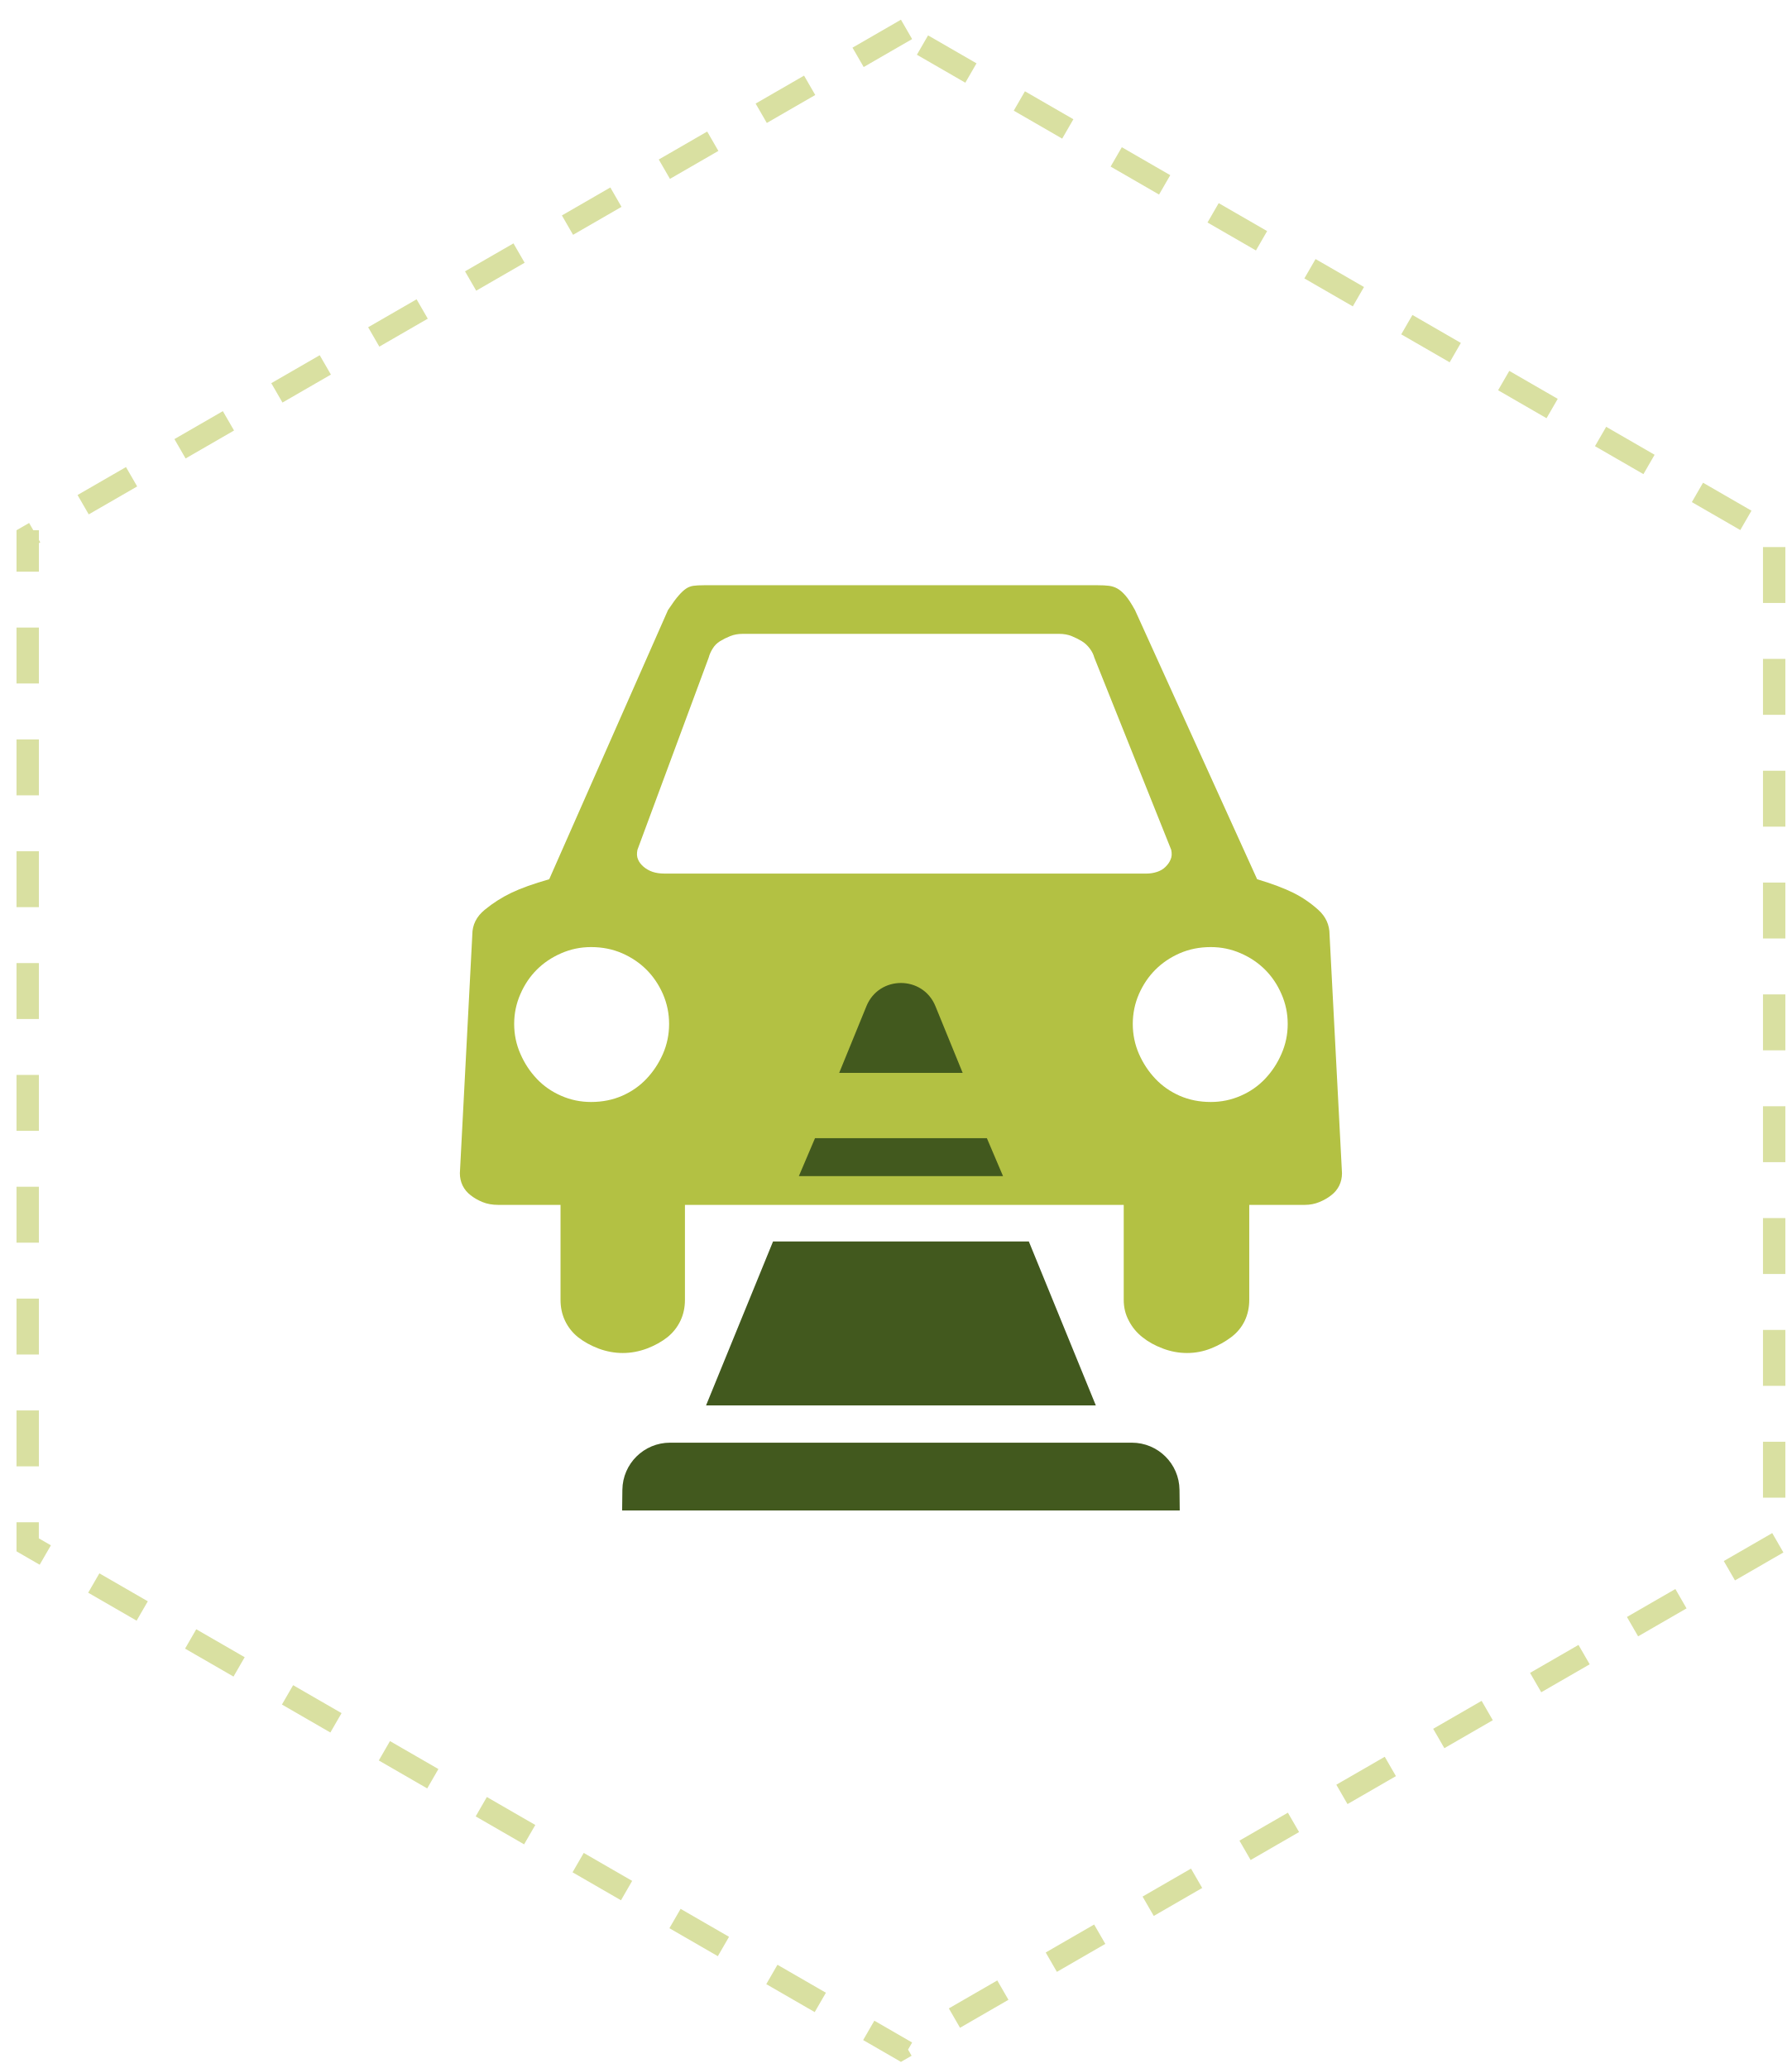
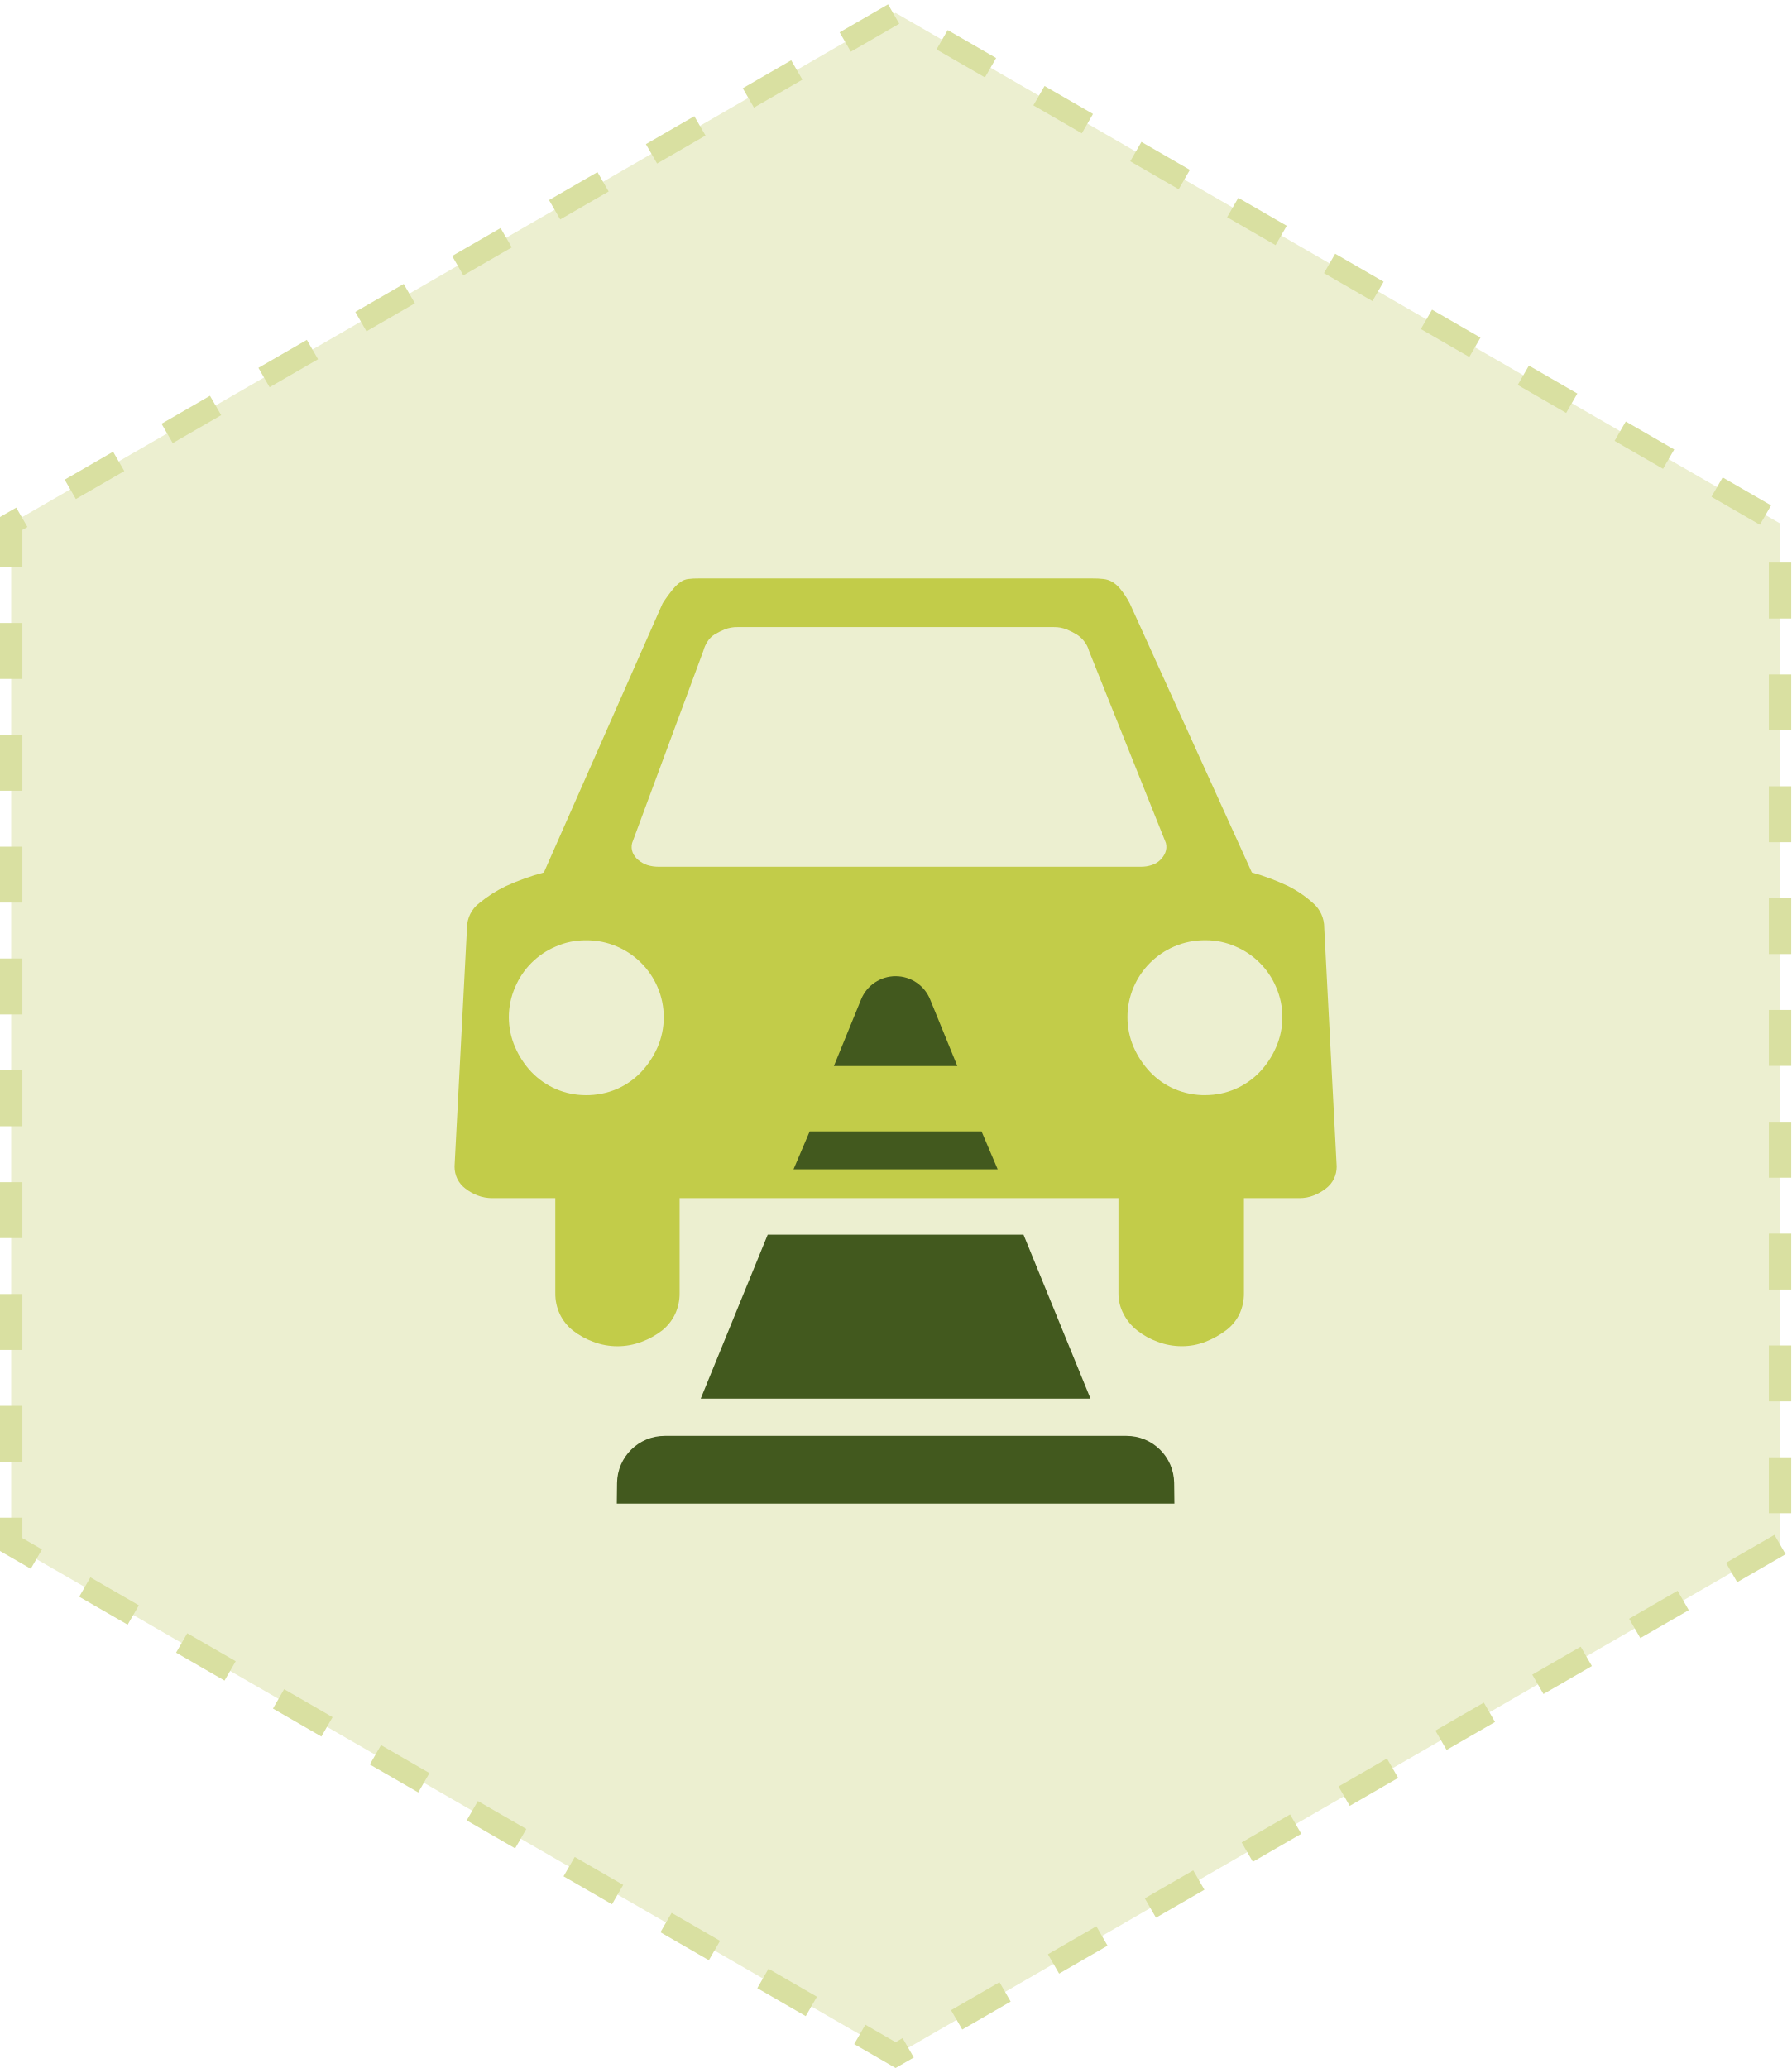
- <svg xmlns="http://www.w3.org/2000/svg" version="1.1" id="Layer_1" x="0px" y="0px" viewBox="0 0 160.137 184.91" style="enable-background:new 0 0 160.137 184.91;" xml:space="preserve">
-   <style type="text/css">
- 	.st0{opacity:0.5;}
- 	.st1{fill:#B3C143;}
- 	.st2{fill:#42591E;}
- </style>
-   <g>
-     <g class="st0">
-       <path class="st1" d="M80.545,1.762c0,0-0.017,0.01-0.048,0.028l-0.001,0    c-0.016,0.009-0.035,0.02-0.058,0.033l-0.001,0.001c-0.011,0.006-0.023,0.013-0.036,0.021    L80.4,1.845c-0.006,0.004-0.013,0.007-0.019,0.011L80.38,1.857    c-0.003,0.002-0.005,0.003-0.008,0.005l-0.005,0.003L80.367,1.865l-0.016,0.009    c-0.001,0-0.001,0.001-0.002,0.001L80.346,1.877c-0.001,0.001-0.002,0.001-0.003,0.002    l-0.003,0.002c-0.001,0-0.001,0.001-0.002,0.001l-0.004,0.003    c-0.001,0.001-0.002,0.001-0.003,0.002l-0.002,0.001c-0.001,0.001-0.002,0.001-0.003,0.002    L80.306,1.9c-0.001,0.001-0.003,0.002-0.004,0.002l-0.004,0.002    c-0.003,0.002-0.006,0.003-0.008,0.005l-0.006,0.003c-0,0-0.001,0-0.001,0.001    l-0.005,0.003c-0,0-0.001,0-0.001,0.001l-0.052,0.03    c-0.001,0.001-0.002,0.001-0.004,0.002l-4.007,2.313l1,1.732l4.33-2.5L80.545,1.762L80.545,1.762    L80.545,1.762z M71.884,6.762c0,0-0.178,0.103-0.463,0.267l-0.002,0.001    c-0.016,0.009-0.032,0.019-0.049,0.028l-0,0c-0.005,0.003-0.01,0.006-0.015,0.009    l-0.006,0.003c-0.005,0.003-0.009,0.005-0.014,0.008l-0,0    c-0.005,0.003-0.011,0.006-0.017,0.01L71.317,7.089c-0.005,0.003-0.01,0.006-0.015,0.009    l-0.004,0.002c-0.002,0.001-0.003,0.002-0.005,0.003l-0.021,0.012    c-0.002,0.001-0.003,0.002-0.005,0.003l-0.006,0.003c-0.002,0.001-0.003,0.002-0.005,0.003    l-3.702,2.138l1,1.732l4.33-2.5L71.884,6.762L71.884,6.762z M63.224,11.762    c0,0-0.341,0.197-0.833,0.481L62.387,12.245c-0.013,0.007-0.026,0.015-0.039,0.023l-0,0    c-0.013,0.007-0.025,0.015-0.038,0.022l-0.007,0.004c-0.012,0.007-0.024,0.014-0.036,0.021    l-0.007,0.004c-0.005,0.003-0.01,0.006-0.015,0.009l-0.05,0.029    c-0.002,0.001-0.004,0.002-0.006,0.003l-3.295,1.902l1,1.732l4.33-2.5L63.224,11.762L63.224,11.762z     M54.564,16.762c0,0-0.511,0.295-1.183,0.683l-0.001,0.001c-0.015,0.009-0.03,0.017-0.045,0.026    l-0.001,0c-0.015,0.009-0.03,0.017-0.045,0.026l-0.003,0.002    c-0.014,0.008-0.028,0.016-0.042,0.025l-0.009,0.005c-0,0-0.001,0-0.001,0.001    l-0.106,0.061c-0,0-0.001,0-0.001,0.001l-2.894,1.671l1,1.732l4.33-2.5L54.564,16.762    L54.564,16.762z M45.904,21.762c0,0-0.713,0.412-1.561,0.901l-0.005,0.003    c-0.031,0.018-0.063,0.036-0.094,0.054l-0.004,0.002c-0.008,0.004-0.015,0.009-0.023,0.013    l-0.001,0c-0.004,0.002-0.007,0.004-0.011,0.006l-0.005,0.003    c-0.001,0.001-0.002,0.001-0.003,0.002l-2.624,1.515l1,1.732l4.33-2.5L45.904,21.762L45.904,21.762z     M37.243,26.762l-4.33,2.5l1,1.732l4.33-2.5l-1-1.732V26.762z M28.583,31.762l-4.33,2.5l1,1.732    l4.33-2.5l-1-1.732L28.583,31.762z M19.923,36.762l-4.33,2.5l1,1.732l4.33-2.5l-1-1.732V36.762z     M11.263,41.762l-4.33,2.5l1,1.732l4.33-2.5l-1-1.732V41.762z M2.602,46.762L1.518,47.388    c-0.001,0-0.001,0.001-0.002,0.001l-0,0c-0.001,0-0.002,0.001-0.002,0.001    l-0.001,0c-0.002,0.001-0.003,0.002-0.005,0.003l-0,0    c-0.001,0.001-0.003,0.002-0.004,0.002l-0.001,0c-0.003,0.002-0.005,0.003-0.008,0.005    L1.496,47.401c-0.002,0.001-0.005,0.003-0.007,0.004l-0,0    c-0.008,0.005-0.012,0.007-0.012,0.007l0,0l0,0v3.7h2v-2.545l0.126-0.073l-0.126-0.218v-0.864h-0.499    l-0.375-0.65V46.762z M3.476,56.112h-2v5h2V56.112L3.476,56.112z M3.476,66.112h-2v5h2V66.112    L3.476,66.112z M3.476,76.112h-2v5h2V76.112L3.476,76.112z M3.476,86.112h-2v5h2V86.112L3.476,86.112z     M3.476,96.112h-2v5h2V96.112L3.476,96.112z M3.476,106.112h-2v5h2V106.112L3.476,106.112z     M3.476,116.112h-2v5h2V116.112L3.476,116.112z M3.476,126.112h-2v5h2V126.112L3.476,126.112z     M3.476,136.112h-2v2.6l0,0c0,0,0.032,0.019,0.089,0.052l0,0    c0.057,0.033,0.138,0.079,0.235,0.136l0.001,0.001c0.097,0.056,0.21,0.121,0.331,0.191l0.003,0.002    c0.06,0.035,0.123,0.071,0.186,0.107l0.001,0.001c0.031,0.018,0.063,0.036,0.095,0.055    l0.002,0.001c0.015,0.009,0.031,0.018,0.046,0.026l0.004,0.002    c0.003,0.002,0.006,0.004,0.009,0.005l0.002,0.001c0.003,0.002,0.006,0.004,0.009,0.005l0.003,0.002    c0.003,0.002,0.007,0.004,0.01,0.006l0.002,0.001c0.002,0.001,0.003,0.002,0.005,0.003    l0.008,0.005c0.003,0.002,0.007,0.004,0.01,0.006l0.001,0.001    c0.003,0.002,0.006,0.003,0.009,0.005l0.005,0.003c0.007,0.004,0.014,0.008,0.021,0.012    l0.003,0.002c0.007,0.004,0.015,0.008,0.022,0.013l0.001,0.001    c0.007,0.004,0.015,0.008,0.022,0.013l0.004,0.002c0.001,0.001,0.003,0.001,0.004,0.002    l0,0c0.006,0.003,0.012,0.007,0.018,0.01l0.001,0    c0.008,0.005,0.016,0.009,0.024,0.014l0.001,0c0.015,0.009,0.03,0.018,0.045,0.026    l0.005,0.003c0.001,0.001,0.002,0.001,0.003,0.002l0.001,0    c0.014,0.008,0.028,0.016,0.042,0.024H2.757c0.015,0.009,0.03,0.017,0.045,0.026l0.004,0.002    c0.007,0.004,0.014,0.008,0.022,0.012l0,0c0.019,0.011,0.039,0.022,0.058,0.033    l0,0c0.002,0.001,0.004,0.002,0.006,0.003l0.012,0.007c0.001,0.001,0.003,0.001,0.004,0.002    l0.002,0.001c0.003,0.002,0.006,0.004,0.009,0.005l0.003,0.002c0.007,0.004,0.013,0.008,0.02,0.011    l0.002,0.001c0.015,0.008,0.029,0.017,0.043,0.025l0.001,0.001c0.014,0.008,0.028,0.016,0.041,0.024    l0.002,0.001c0.007,0.004,0.013,0.008,0.02,0.011l0.001,0.001c0.003,0.002,0.006,0.004,0.009,0.005    l0.001,0.001c0.002,0.001,0.004,0.002,0.006,0.004l0.006,0.003    c0.001,0.001,0.002,0.001,0.003,0.002l0.001,0c0.001,0.001,0.002,0.001,0.003,0.002l0.002,0.001    c0.003,0.002,0.006,0.003,0.009,0.005l0.002,0.001c0.005,0.003,0.009,0.005,0.014,0.008    l0.001,0.001c0.001,0.001,0.002,0.001,0.003,0.002l0.003,0.002    c0.003,0.002,0.005,0.003,0.008,0.005l0.001,0.001c0.003,0.002,0.005,0.003,0.008,0.005    l0.003,0.002c0.001,0,0.002,0.001,0.002,0.001l0.001,0.001    c0.001,0.001,0.002,0.001,0.003,0.002l0.003,0.002c0,0,0,0,0,0    l0.019,0.011c0.001,0,0.001,0.001,0.001,0.001l0.008,0.004    c0.003,0.002,0.005,0.003,0.008,0.005l0.001,0c0.002,0.001,0.005,0.003,0.007,0.004    l0.004,0.002c0.001,0,0.001,0.001,0.002,0.001l0.001,0.001    c0.001,0,0.002,0.001,0.002,0.001l0.002,0.001c0.003,0.002,0.005,0.003,0.008,0.004l0.002,0.001    c0.002,0.001,0.005,0.003,0.007,0.004l0.003,0.002c0.001,0,0.001,0.001,0.002,0.001    l0.012,0.007c0.001,0,0.001,0.001,0.002,0.001l0.003,0.002    c0,0,0.001,0.001,0.001,0.001l0.003,0.002c0,0,0.001,0,0.001,0.001    l0.004,0.002c0,0,0.001,0,0.001,0l0.008,0.004    c0.001,0,0.001,0.001,0.002,0.001l0.002,0.001c0.001,0,0.001,0.001,0.002,0.001l0.004,0.002    c0.002,0.001,0.004,0.002,0.006,0.004l0.001,0.001c0.002,0.001,0.004,0.002,0.006,0.004    l0.004,0.002c0.001,0,0.001,0.001,0.002,0.001l0.002,0.001    c0,0,0.001,0,0.001,0.001l0.015,0.009c0.001,0,0.001,0.001,0.002,0.001    l0.002,0.001c0.002,0.001,0.004,0.002,0.006,0.003l0.003,0.002c0.002,0.001,0.004,0.002,0.006,0.004    l0,0c0.002,0.001,0.005,0.003,0.007,0.004l0.004,0.002    c0.001,0.001,0.003,0.002,0.004,0.002l0.001,0.001c0.002,0.001,0.004,0.002,0.006,0.003    L3.348,139.793c0.003,0.002,0.007,0.004,0.01,0.006l0.006,0.003    c0,0,0,0,0,0l0.002,0.001c0.001,0,0.001,0.001,0.002,0.001    l0.001,0.001c0.007,0.004,0.014,0.008,0.02,0.012l0.002,0.001c0.004,0.002,0.008,0.005,0.012,0.007    l0,0c0.004,0.002,0.008,0.005,0.012,0.007l0.002,0.001    c0.004,0.002,0.008,0.004,0.011,0.007l0,0c0.004,0.002,0.007,0.004,0.011,0.006    l0.002,0.001c0.003,0.002,0.007,0.004,0.01,0.006l0.001,0.001    c0.001,0.001,0.002,0.001,0.004,0.002l0.013,0.008c0,0,0.001,0,0.001,0.001    l0,0c0.001,0,0.001,0.001,0.002,0.001l0.001,0.001    c0.001,0.001,0.003,0.002,0.004,0.002l0.001,0c0.001,0.001,0.003,0.001,0.004,0.002    l0.002,0.001c0,0,0,0,0,0l0.001,0.001c0.001,0,0.001,0.001,0.002,0.001    l0,0c0.001,0.001,0.003,0.001,0.004,0.002l0.001,0.001    c0.003,0.002,0.005,0.003,0.008,0.004l0.001,0c0.005,0.003,0.01,0.006,0.015,0.008    l0.001,0c0.002,0.001,0.004,0.002,0.006,0.004l0,0    c0,0,0.001,0,0.001,0.001l0,0c0,0,0.001,0,0.001,0.001    l0.001,0c0,0,0.001,0,0.001,0.001l0.003,0.002    c0,0,0.001,0,0.001,0l0.001,0c0.001,0,0.001,0.001,0.002,0.001l0.001,0    c0.001,0,0.001,0.001,0.002,0.001l0,0c0,0,0.001,0,0.001,0.001    l0.001,0c0,0,0,0,0,0l0.001,0    c0.001,0.001,0.002,0.001,0.003,0.002l0.001,0c0,0,0.001,0,0.001,0.001l0.003,0.002    c0,0,0,0,0,0l0,0c0,0,0,0,0,0    l0.001,0c0,0,0,0,0,0l0,0    c0,0,0,0,0,0l0,0c0,0,0,0,0,0    l0.001,0c0,0,0,0,0,0l0,0    c0,0,0,0,0,0l0,0c0,0,0,0,0,0l0,0    l1-1.732l-1.078-0.622V136.112L3.476,136.112z M8.884,140.68l-1,1.732l4.33,2.5l1-1.732    L8.884,140.68L8.884,140.68z M17.545,145.68l-1,1.732c0,0,0.421,0.243,1,0.577l0.009,0.005    c0.006,0.003,0.011,0.006,0.017,0.01l0.001,0c0.007,0.004,0.013,0.008,0.02,0.011    l0.003,0.002c0.006,0.004,0.013,0.007,0.019,0.011l0.005,0.003    c0.002,0.001,0.004,0.002,0.006,0.003l0.003,0.002c0.002,0.001,0.003,0.002,0.005,0.003    l3.242,1.872l1-1.732L17.545,145.68L17.545,145.68z M26.205,150.68l-1,1.732l4.33,2.5l1-1.732    L26.205,150.68L26.205,150.68z M34.865,155.68l-1,1.732l3.298,1.904    c0,0,0.001,0.001,0.001,0.001l0.054,0.031c0,0,0.001,0,0.001,0.001    l0.027,0.016c0.002,0.001,0.004,0.002,0.007,0.004l0.007,0.004c0.001,0,0.002,0.001,0.002,0.001    l0.027,0.016c0.003,0.002,0.005,0.003,0.008,0.005l0.001,0.001    c0.006,0.003,0.012,0.007,0.018,0.01l0.006,0.003c0.006,0.003,0.011,0.006,0.016,0.009    l0.004,0.002c0.001,0.001,0.003,0.002,0.004,0.002l0.022,0.013    c0.004,0.002,0.007,0.004,0.011,0.006l0.001,0.001c0.006,0.003,0.012,0.007,0.018,0.01    l0.004,0.002c0.012,0.007,0.024,0.014,0.036,0.021l0.004,0.002    c0.025,0.014,0.049,0.028,0.073,0.042l0.004,0.003c0.405,0.234,0.674,0.389,0.674,0.389l1-1.732    L34.865,155.68L34.865,155.68z M43.526,160.68l-1,1.732l4.33,2.5l1-1.732L43.526,160.68    L43.526,160.68z M52.186,165.68l-1,1.732l4.33,2.5l1-1.732L52.186,165.68L52.186,165.68z     M60.846,170.68l-1,1.732l4.33,2.5l1-1.732L60.846,170.68L60.846,170.68z M69.506,175.68l-1,1.732    l4.33,2.5l1-1.732L69.506,175.68L69.506,175.68z M78.167,180.68l-1,1.732l3.098,1.788    c0.001,0,0.001,0.001,0.002,0.001l0.004,0.002c0.001,0,0.002,0.001,0.002,0.001    l0.002,0.001c0.001,0.001,0.002,0.001,0.003,0.001l0.005,0.003    c0.003,0.002,0.005,0.003,0.008,0.005l0.001,0.001c0.003,0.002,0.006,0.004,0.009,0.005    l0.002,0.001c0.003,0.002,0.006,0.004,0.009,0.005l0.001,0.001    c0.001,0.001,0.002,0.001,0.004,0.002l0.014,0.008c0,0,0.001,0,0.001,0.001l0.004,0.002    c0.001,0.001,0.002,0.001,0.003,0.002l0.002,0.001c0,0,0.001,0.001,0.001,0.001    l0.003,0.002c0.006,0.003,0.011,0.007,0.017,0.01l0.003,0.002    c0.002,0.001,0.005,0.003,0.007,0.004l0.001,0c0.002,0.001,0.005,0.003,0.007,0.004    l0.003,0.002c0.001,0.001,0.002,0.001,0.003,0.002l0.001,0.001    c0.001,0.001,0.002,0.001,0.003,0.002l0.002,0.001c0.001,0.001,0.003,0.002,0.004,0.002    l0.01,0.006c0,0,0.001,0,0.001,0.001l0.003,0.002c0.002,0.001,0.004,0.002,0.006,0.004    l0.002,0.001c0.005,0.003,0.01,0.006,0.015,0.009l0.001,0    c0.072,0.041,0.112,0.065,0.112,0.065l0,0l0.952-0.55l-0.317-0.55l0.365-0.633l0,0l0,0l0,0    L78.167,180.68L78.167,180.68z M89.157,177.081l-4.33,2.5l1,1.732c0,0,0.785-0.453,1.686-0.974    l0-0c0.004-0.002,0.008-0.004,0.011-0.007l2.632-1.52L89.157,177.081L89.157,177.081z     M97.817,172.081l-4.33,2.5l1,1.732l4.33-2.5L97.817,172.081L97.817,172.081z M106.477,167.081    l-4.33,2.5l1,1.732l4.33-2.5L106.477,167.081L106.477,167.081z M115.138,162.081l-4.33,2.5l1,1.732    l4.33-2.5L115.138,162.081L115.138,162.081z M123.798,157.081l-4.33,2.5l1,1.732l3.701-2.137    c0.003-0.001,0.005-0.003,0.007-0.004l0.002-0.001c0.005-0.003,0.01-0.006,0.015-0.009l0.004-0.003    c0.363-0.21,0.6-0.346,0.6-0.346L123.798,157.081L123.798,157.081z M132.458,152.081l-4.33,2.5    l1,1.732l4.33-2.5L132.458,152.081L132.458,152.081z M141.118,147.081l-4.33,2.5l1,1.732    c0,0,0.606-0.35,1.365-0.788l0.02-0.011c0.003-0.002,0.005-0.003,0.008-0.004l0.005-0.003    c0.006-0.004,0.013-0.007,0.019-0.011l0.003-0.002c0.007-0.004,0.015-0.009,0.022-0.013    l0.001-0.001c0.005-0.003,0.01-0.006,0.015-0.009l0.013-0.007    c0.006-0.004,0.013-0.008,0.02-0.011l0.001-0.001c0.007-0.004,0.014-0.008,0.021-0.012    l0.008-0.005c0.002-0.001,0.005-0.003,0.007-0.004l0.001-0    c0.002-0.001,0.005-0.003,0.007-0.004l0.108-0.062c0.001-0.001,0.002-0.001,0.003-0.002l2.685-1.55    L141.118,147.081L141.118,147.081z M149.779,142.081l-4.33,2.5l1,1.732l4.33-2.5L149.779,142.081    L149.779,142.081z M158.439,137.081l-4.33,2.5l1,1.732l1.292-0.746    c0.001-0,0.002-0.001,0.002-0.001l0.021-0.012c0-0,0.001-0,0.001-0.001l0.067-0.039    c0.003-0.001,0.005-0.003,0.007-0.004l0.006-0.003c1.265-0.731,2.933-1.693,2.933-1.693    L158.439,137.081L158.439,137.081z M159.613,128.913h-2v5h2V128.913L159.613,128.913z M159.613,118.913h-2    v5h2V118.913L159.613,118.913z M159.613,108.913h-2v5h2V108.913L159.613,108.913z M159.613,98.913h-2v5h2    V98.913L159.613,98.913z M159.613,88.913h-2v5h2V88.913L159.613,88.913z M159.613,78.913h-2v5h2V78.913    L159.613,78.913z M159.613,68.913h-2v5h2V68.913L159.613,68.913z M159.613,58.913h-2v5h2V58.913    L159.613,58.913z M159.613,48.913h-2v5h2V48.913L159.613,48.913z M152.253,43.163l-1,1.732l4.33,2.5    l1-1.732L152.253,43.163L152.253,43.163z M143.593,38.163l-1,1.732l4.33,2.5l1-1.732L143.593,38.163    L143.593,38.163z M134.932,33.163l-1,1.732l4.33,2.5l1-1.732L134.932,33.163L134.932,33.163z     M126.272,28.163l-1,1.732l4.33,2.5l1-1.732L126.272,28.163L126.272,28.163z M117.612,23.163l-1,1.732    l4.33,2.5l1-1.732L117.612,23.163L117.612,23.163z M108.952,18.163l-1,1.732l4.33,2.5l1-1.732    L108.952,18.163L108.952,18.163z M100.291,13.163l-1,1.732l4.33,2.5l1-1.732L100.291,13.163    L100.291,13.163z M91.631,8.163l-1,1.732l4.33,2.5l1-1.732L91.631,8.163L91.631,8.163z M82.971,3.163    l-1,1.732l4.33,2.5l1-1.732L82.971,3.163L82.971,3.163z" />
-     </g>
-     <g>
-       <path class="st1" d="M118.863,83.571l1.112,21.333c0,0.404-0.086,0.774-0.249,1.112    c-0.171,0.338-0.404,0.622-0.716,0.859c-0.296,0.237-0.653,0.439-1.058,0.607    c-0.404,0.167-0.84,0.253-1.314,0.253h-4.954v8.493c0,0.673-0.132,1.299-0.404,1.87    s-0.677,1.062-1.213,1.466c-0.537,0.404-1.143,0.743-1.82,1.011    c-0.677,0.268-1.384,0.404-2.123,0.404c-0.739,0-1.47-0.136-2.17-0.404    c-0.716-0.268-1.322-0.607-1.82-1.011c-0.513-0.404-0.918-0.894-1.213-1.466    c-0.311-0.572-0.459-1.198-0.459-1.87v-8.493H61.234v8.493c0,0.673-0.132,1.299-0.404,1.87    s-0.661,1.062-1.159,1.466c-0.513,0.404-1.12,0.743-1.82,1.011    c-0.716,0.268-1.439,0.404-2.178,0.404c-0.739,0-1.462-0.136-2.178-0.404    c-0.7-0.268-1.307-0.607-1.82-1.011c-0.498-0.404-0.887-0.894-1.159-1.466    c-0.272-0.572-0.404-1.198-0.404-1.87v-8.493h-5.561c-0.537,0-1.011-0.086-1.415-0.253    s-0.762-0.369-1.058-0.607c-0.311-0.237-0.544-0.521-0.716-0.859    c-0.163-0.338-0.249-0.708-0.249-1.112l1.112-21.333c0-0.875,0.373-1.618,1.112-2.224    s1.532-1.112,2.38-1.517c0.84-0.404,1.968-0.809,3.383-1.213l10.616-24.063    c0.404-0.607,0.723-1.046,0.964-1.314c0.233-0.268,0.451-0.471,0.653-0.607    c0.202-0.136,0.42-0.218,0.653-0.253c0.241-0.035,0.56-0.051,0.964-0.051h35.184    c0.404,0,0.739,0.016,1.011,0.051c0.272,0.035,0.521,0.117,0.762,0.253    c0.233,0.136,0.467,0.338,0.7,0.607c0.241,0.268,0.529,0.708,0.863,1.314l10.919,24.063    c1.345,0.404,2.426,0.809,3.235,1.213c0.809,0.404,1.548,0.91,2.224,1.517    S118.863,82.696,118.863,83.571z M52.842,98.534c1.011,0,1.937-0.187,2.784-0.556    c0.84-0.369,1.563-0.875,2.17-1.517c0.607-0.642,1.097-1.38,1.47-2.224    c0.366-0.844,0.552-1.734,0.552-2.679s-0.187-1.835-0.552-2.679    c-0.373-0.844-0.863-1.567-1.47-2.174c-0.607-0.607-1.33-1.097-2.17-1.466    c-0.848-0.369-1.773-0.556-2.784-0.556c-0.941,0-1.835,0.187-2.675,0.556    c-0.848,0.369-1.571,0.859-2.178,1.466c-0.607,0.607-1.097,1.33-1.462,2.174    c-0.373,0.844-0.56,1.734-0.56,2.679s0.187,1.835,0.56,2.679    c0.366,0.844,0.856,1.583,1.462,2.224c0.607,0.642,1.33,1.147,2.178,1.517    C51.007,98.348,51.901,98.534,52.842,98.534z M59.414,78.111h43.07c0.334,0,0.661-0.051,0.957-0.152    c0.311-0.101,0.56-0.253,0.762-0.455s0.358-0.42,0.451-0.657    c0.109-0.237,0.124-0.521,0.054-0.859l-6.875-17.188c-0.07-0.268-0.202-0.541-0.404-0.809    c-0.202-0.268-0.436-0.49-0.708-0.657s-0.576-0.319-0.91-0.455s-0.708-0.202-1.112-0.202H66.39    c-0.404,0-0.778,0.066-1.112,0.202c-0.334,0.136-0.638,0.288-0.91,0.455s-0.49,0.389-0.653,0.657    c-0.171,0.268-0.288,0.541-0.358,0.809l-6.37,17.188c-0.07,0.338-0.054,0.622,0.054,0.859    c0.093,0.237,0.264,0.455,0.498,0.657c0.241,0.202,0.513,0.354,0.809,0.455    C58.66,78.061,59.01,78.111,59.414,78.111z M108.247,98.534c0.941,0,1.835-0.187,2.675-0.556    c0.848-0.369,1.571-0.875,2.178-1.517c0.607-0.642,1.097-1.38,1.462-2.224    c0.373-0.844,0.56-1.734,0.56-2.679s-0.187-1.835-0.56-2.679    c-0.366-0.844-0.855-1.567-1.462-2.174c-0.607-0.607-1.33-1.097-2.178-1.466    c-0.84-0.369-1.734-0.556-2.675-0.556c-1.011,0-1.937,0.187-2.784,0.556    c-0.84,0.369-1.563,0.859-2.17,1.466c-0.607,0.607-1.097,1.33-1.47,2.174    c-0.366,0.844-0.552,1.734-0.552,2.679s0.187,1.835,0.552,2.679    c0.373,0.844,0.863,1.583,1.47,2.224c0.607,0.642,1.33,1.147,2.17,1.517    C106.311,98.348,107.236,98.534,108.247,98.534z" />
-       <g>
-         <path class="st2" d="M105.448,133.208c-0.028-2.334-1.928-4.211-4.262-4.211H62.214h-2.311     c-2.334,0-4.234,1.877-4.262,4.211l-0.022,1.849h49.85L105.448,133.208z" />
-         <polygon class="st2" points="91.979,111.006 69.11,111.006 63.121,125.667 97.968,125.667    " />
-         <polygon class="st2" points="88.228,101.772 72.862,101.772 71.419,105.162 89.671,105.162    " />
-         <path class="st2" d="M83.627,89.964c-1.128-2.761-5.038-2.761-6.166,0l-2.436,5.965h11.038     L83.627,89.964z" />
-       </g>
-     </g>
-   </g>
+ <svg xmlns="http://www.w3.org/2000/svg" id="Layer_1" data-name="Layer 1" viewBox="0 0 160.137 184.91">
+   <defs>
+     <style>.cls-1{fill:#b3c143;fill-opacity:0.5;stroke:#b3c143;stroke-miterlimit:10;stroke-width:2px;stroke-dasharray:5 5;opacity:0.5;}.cls-2{fill:#c2cc49;}.cls-3{fill:#42591e;}</style>
+   </defs>
+   <polygon class="cls-1" points="159.137 138.105 80.068 183.755 1 138.105 1 46.805 80.068 1.155 159.137 46.805 159.137 138.105" />
+   <path class="cls-2" d="M118.387,82.964L119.5,104.3a2.522,2.522,0,0,1-.249,1.112,2.452,2.452,0,0,1-.716.859,4.329,4.329,0,0,1-1.058.607,3.4,3.4,0,0,1-1.314.253h-4.954v8.493a4.3,4.3,0,0,1-.4,1.87,3.947,3.947,0,0,1-1.213,1.466,7.759,7.759,0,0,1-1.82,1.011,5.709,5.709,0,0,1-2.123.4,6.045,6.045,0,0,1-2.17-.4,6.458,6.458,0,0,1-1.82-1.011,4.451,4.451,0,0,1-1.213-1.466,3.851,3.851,0,0,1-.459-1.87v-8.493H60.758v8.493a4.3,4.3,0,0,1-.4,1.87,4.2,4.2,0,0,1-1.159,1.466,6.923,6.923,0,0,1-1.82,1.011,6.065,6.065,0,0,1-4.355,0,6.923,6.923,0,0,1-1.82-1.011,4.2,4.2,0,0,1-1.159-1.466,4.3,4.3,0,0,1-.4-1.87v-8.493H44.075a3.694,3.694,0,0,1-1.415-.253,4.329,4.329,0,0,1-1.058-.607,2.452,2.452,0,0,1-.716-0.859,2.522,2.522,0,0,1-.249-1.112L41.75,82.964a2.785,2.785,0,0,1,1.112-2.224,11.632,11.632,0,0,1,2.38-1.517,21.917,21.917,0,0,1,3.383-1.213L59.241,53.947a12.58,12.58,0,0,1,.964-1.314,3.482,3.482,0,0,1,.653-0.607,1.57,1.57,0,0,1,.653-0.253,7.043,7.043,0,0,1,.964-0.051H97.66a8.151,8.151,0,0,1,1.011.051,2.052,2.052,0,0,1,.762.253,2.867,2.867,0,0,1,.7.607A7.479,7.479,0,0,1,101,53.947L111.916,78.01a20.906,20.906,0,0,1,3.235,1.213,10.047,10.047,0,0,1,2.224,1.517A2.873,2.873,0,0,1,118.387,82.964ZM52.366,97.927a6.886,6.886,0,0,0,2.784-.556,6.614,6.614,0,0,0,2.17-1.517,7.8,7.8,0,0,0,1.47-2.224,6.776,6.776,0,0,0,0-5.359,6.9,6.9,0,0,0-3.64-3.64,6.886,6.886,0,0,0-2.784-.556,6.582,6.582,0,0,0-2.675.556,6.833,6.833,0,0,0-3.64,3.64,6.69,6.69,0,0,0,0,5.359,7.615,7.615,0,0,0,1.462,2.224A6.722,6.722,0,0,0,52.366,97.927ZM58.938,77.5h43.07a2.97,2.97,0,0,0,.957-0.152,1.866,1.866,0,0,0,.762-0.455,1.952,1.952,0,0,0,.451-0.657,1.364,1.364,0,0,0,.054-0.859L97.357,58.193a2.322,2.322,0,0,0-.4-0.809,2.577,2.577,0,0,0-.708-0.657,6.2,6.2,0,0,0-.91-0.455,2.934,2.934,0,0,0-1.112-.2H65.914a2.934,2.934,0,0,0-1.112.2,6.2,6.2,0,0,0-.91.455,1.955,1.955,0,0,0-.653.657,2.834,2.834,0,0,0-.358.809l-6.37,17.188a1.364,1.364,0,0,0,.054.859,1.727,1.727,0,0,0,.5.657,2.522,2.522,0,0,0,.809.455A3.42,3.42,0,0,0,58.938,77.5Zm48.833,20.423a6.722,6.722,0,0,0,4.853-2.073,7.615,7.615,0,0,0,1.462-2.224,6.69,6.69,0,0,0,0-5.359,6.833,6.833,0,0,0-3.64-3.64,6.582,6.582,0,0,0-2.675-.556,6.886,6.886,0,0,0-2.784.556,6.9,6.9,0,0,0-3.64,3.64,6.776,6.776,0,0,0,0,5.359,7.8,7.8,0,0,0,1.47,2.224,6.614,6.614,0,0,0,2.17,1.517A6.886,6.886,0,0,0,107.771,97.927Z" transform="translate(0 0)" />
+   <path class="cls-3" d="M104.971,132.6a4.262,4.262,0,0,0-4.262-4.211H59.427a4.262,4.262,0,0,0-4.262,4.211l-0.022,1.849h49.85Z" transform="translate(0 0)" />
+   <polygon class="cls-3" points="91.503 110.399 68.634 110.399 62.645 125.06 97.492 125.06 91.503 110.399" />
+   <polygon class="cls-3" points="87.751 101.165 72.385 101.165 70.942 104.555 89.194 104.555 87.751 101.165" />
+   <path class="cls-3" d="M83.151,89.357a3.33,3.33,0,0,0-6.166,0l-2.436,5.965H85.587Z" transform="translate(0 0)" />
</svg>
